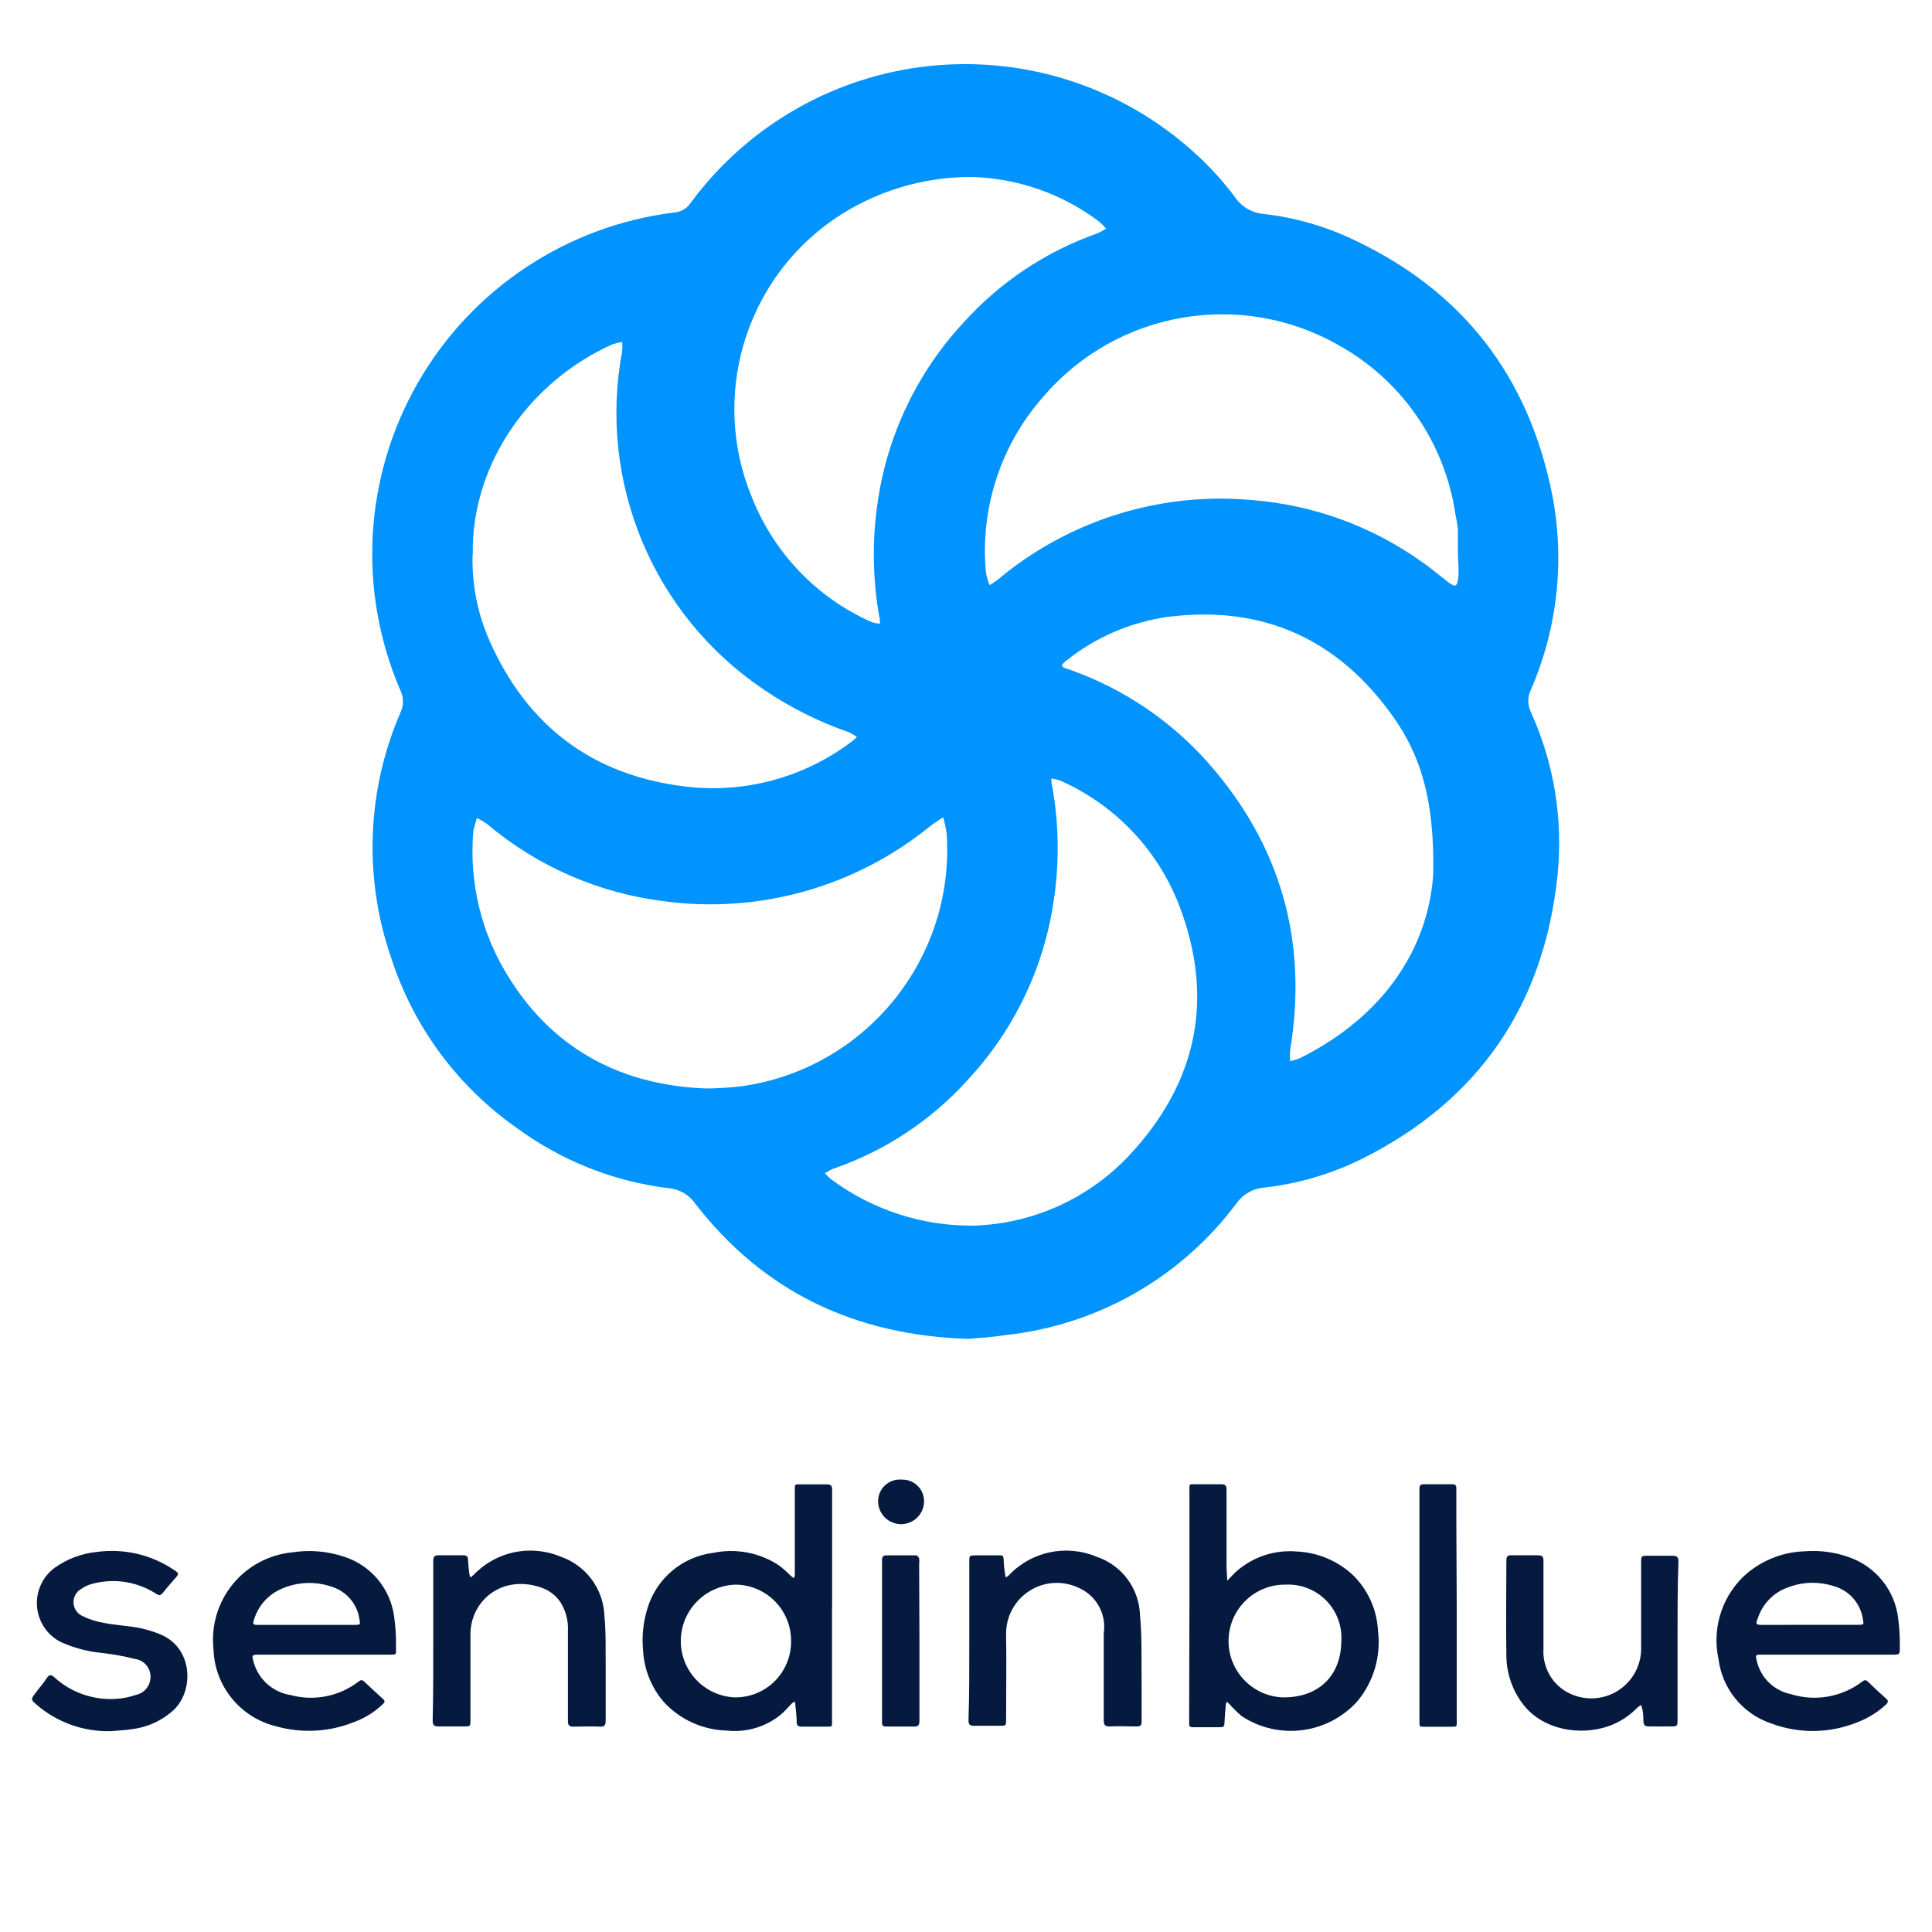
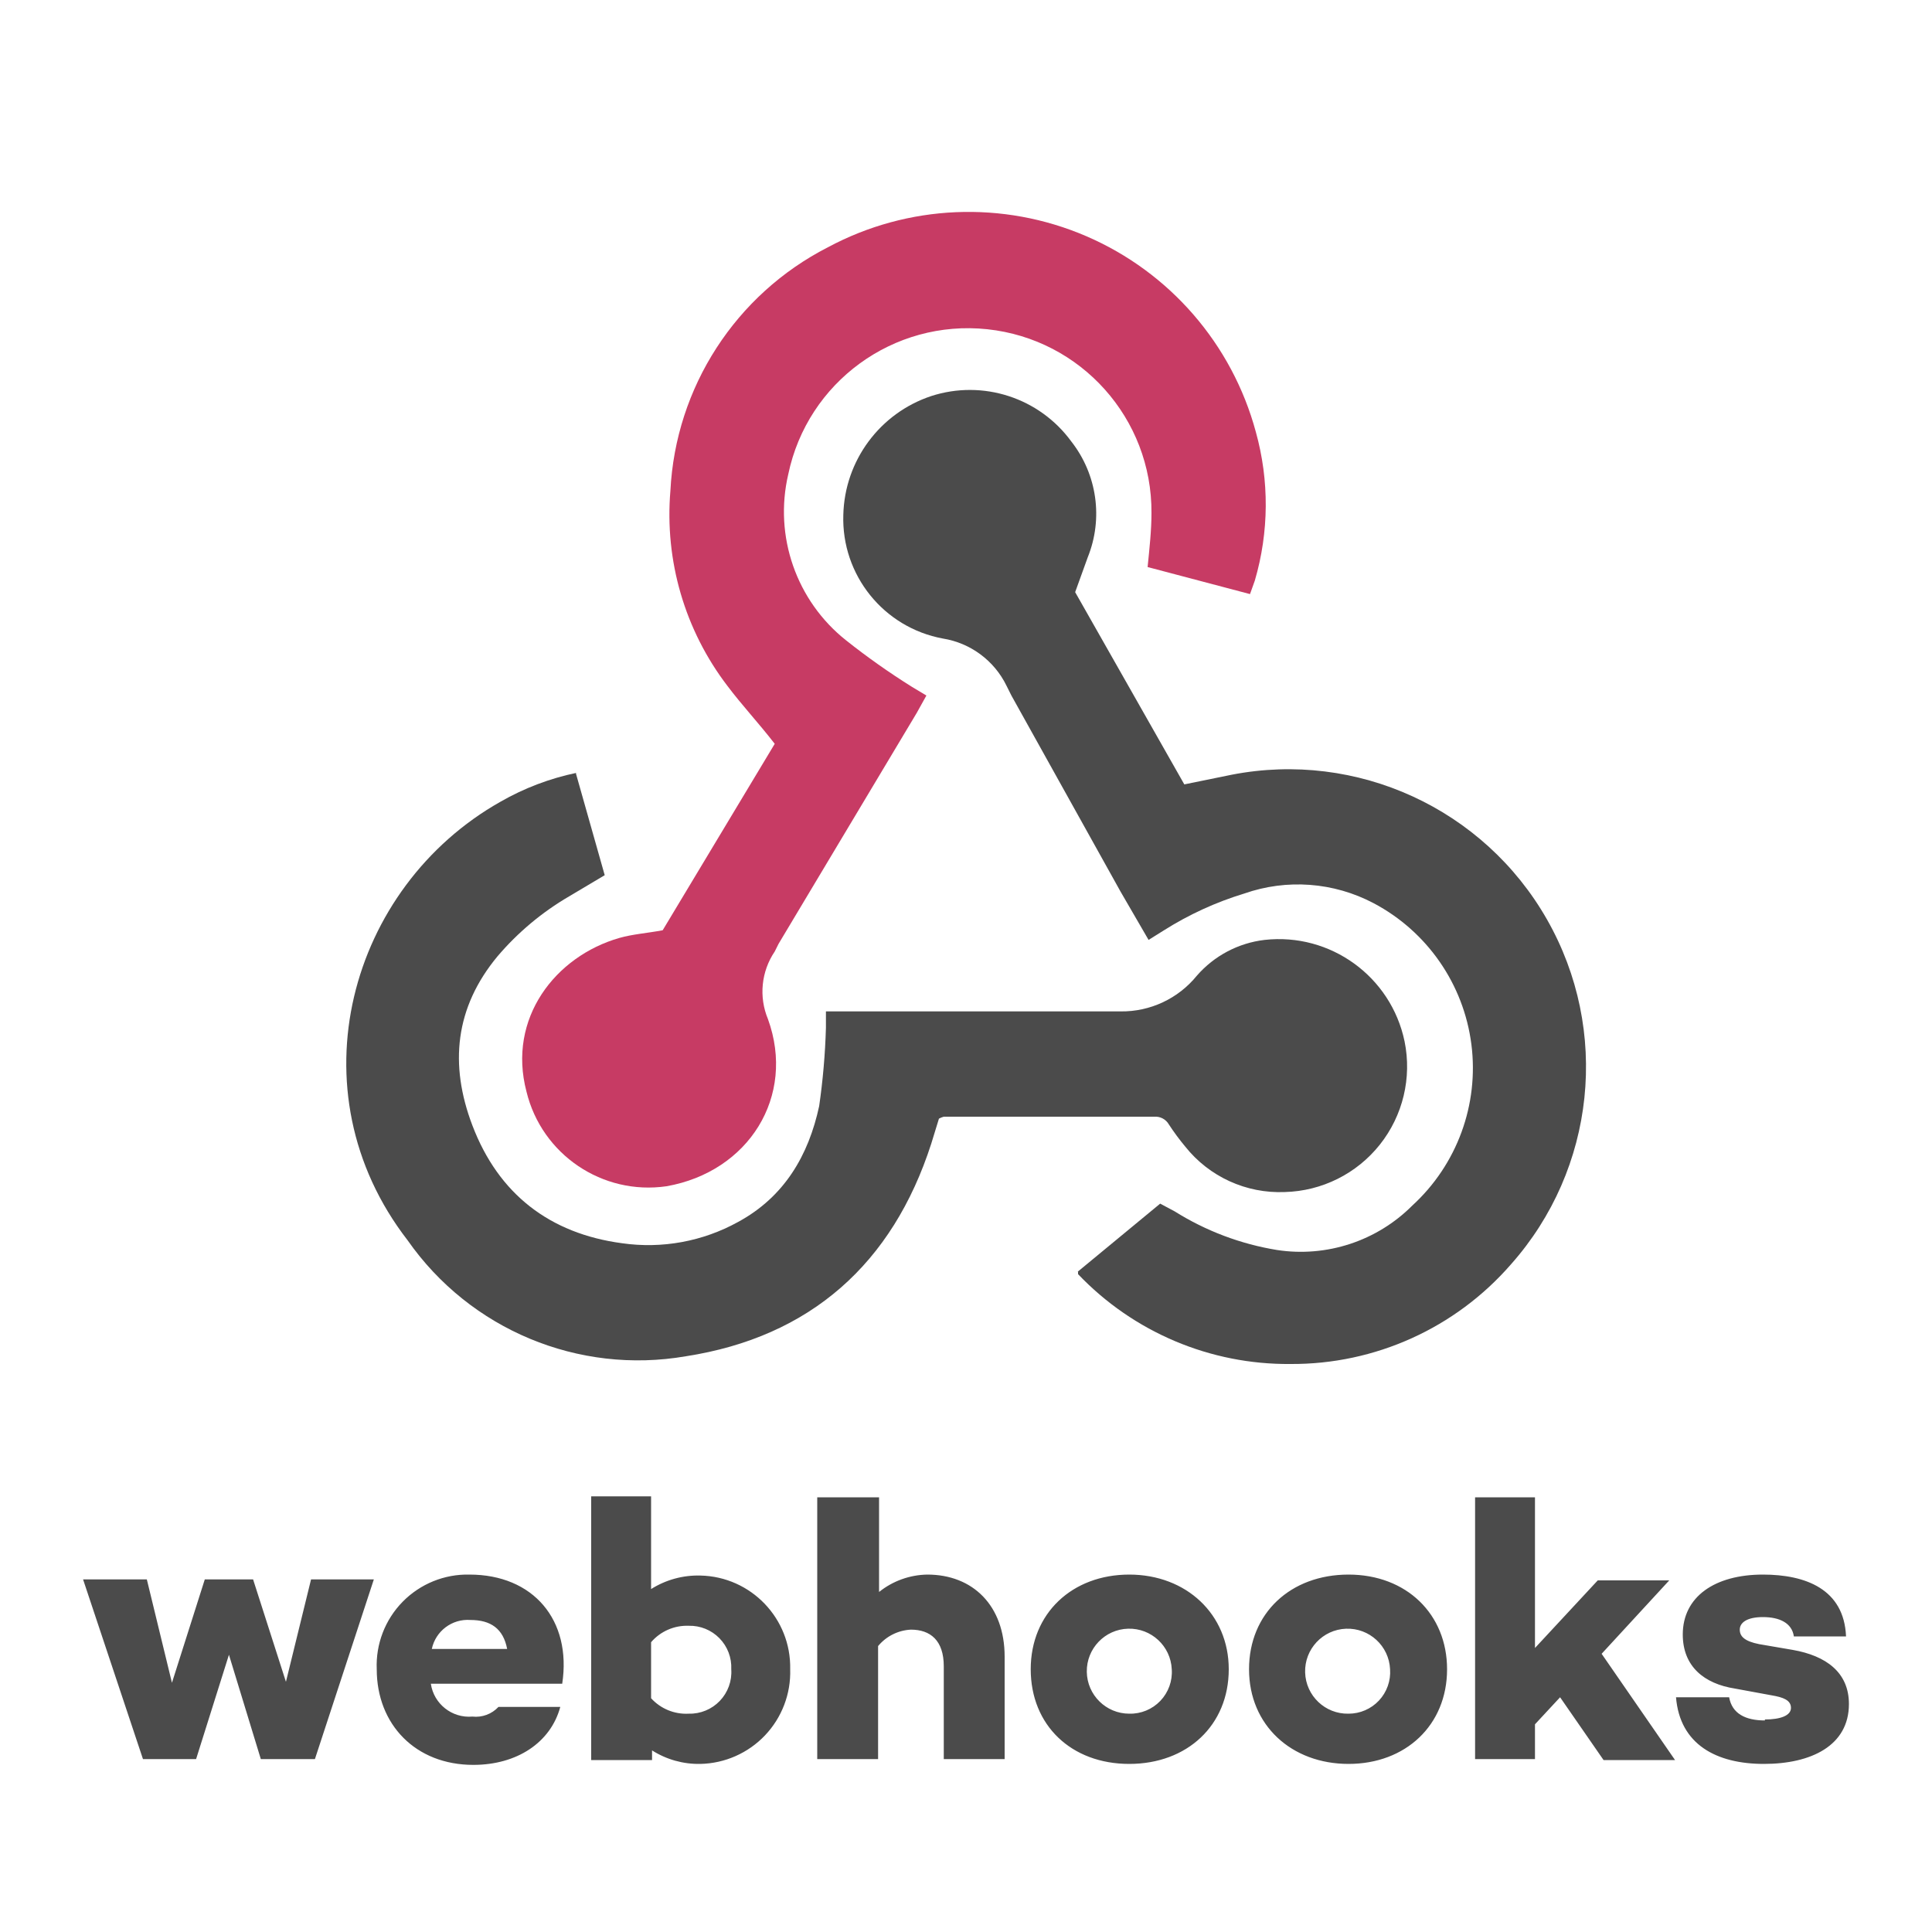
- <svg xmlns="http://www.w3.org/2000/svg" id="Layer_1" data-name="Layer 1" width="200" height="200" viewBox="0 0 200 200">
+ <svg xmlns="http://www.w3.org/2000/svg" id="Layer_1" data-name="Layer 1" viewBox="0 0 200 200">
+   <defs />
  <defs>
-     <style>.cls-1{fill:#0193fe;}.cls-2{fill:#051a3e;}</style>
+     <style>
+       .cls-2{fill:#4b4b4b}
+     </style>
  </defs>
-   <path class="cls-1" d="M100.24,138.6c-11.77-.37-21.19-4.87-28.27-14A3.72,3.72,0,0,0,69.2,123a33.36,33.36,0,0,1-15.63-6.18A34.5,34.5,0,0,1,40.49,99.15a35.07,35.07,0,0,1,1-25.47,2.65,2.65,0,0,0-.08-2.3A35.62,35.62,0,0,1,69.8,22a2.25,2.25,0,0,0,1.7-1,35.29,35.29,0,0,1,52.07-5.26,31.31,31.31,0,0,1,4.26,4.65,4,4,0,0,0,3,1.76A29.17,29.17,0,0,1,140,24.76c11.34,5.28,18.2,14.12,20.66,26.33a34.24,34.24,0,0,1-2.19,20.32,2.63,2.63,0,0,0,0,2.29,32.75,32.75,0,0,1,2.76,16.94c-1.4,13.37-8.11,23.24-20.19,29.3a30.5,30.5,0,0,1-10.19,3,3.93,3.93,0,0,0-2.89,1.68,34.36,34.36,0,0,1-23.82,13.58C102.77,138.42,101.37,138.5,100.24,138.6ZM73.16,112.68a35.13,35.13,0,0,0,3.67-.24A24.73,24.73,0,0,0,98,86.32a10.24,10.24,0,0,0-.37-1.71c-.44.3-.9.57-1.31.89a36,36,0,0,1-27.61,7.79,35,35,0,0,1-18.3-8,6.71,6.71,0,0,0-1.05-.61c-.11.41-.23.81-.34,1.22A.91.91,0,0,0,49,86a24.53,24.53,0,0,0,3.75,15.31C57.51,108.86,64.62,112.38,73.16,112.68Zm77.76-55.45h0c0-.81,0-1.62,0-2.43a14.62,14.62,0,0,0-.26-1.59,24,24,0,0,0-12.11-17.49A24.35,24.35,0,0,0,108.06,41a24.1,24.1,0,0,0-6,18.25,6.08,6.08,0,0,0,.39,1.33c.35-.24.72-.45,1-.71a35.9,35.9,0,0,1,26.08-8.11,35,35,0,0,1,17.6,6.36c1,.68,1.88,1.45,2.82,2.17.71.52.89.46,1-.44S150.92,58.1,150.92,57.23Zm-102,.18a20.69,20.69,0,0,0,1.79,9c3.9,8.74,10.6,13.83,20.14,15a23.79,23.79,0,0,0,17.25-4.59,6,6,0,0,0,.61-.52,4.55,4.55,0,0,0-.78-.48A37.43,37.43,0,0,1,79,71.34a34.52,34.52,0,0,1-14.59-35,5.91,5.91,0,0,0,0-.94,5.62,5.62,0,0,0-1,.24C55.09,39.35,48.79,47.76,48.94,57.41Zm51.71-39.09a25.12,25.12,0,0,0-14.34,4.4,23.89,23.89,0,0,0-8.45,28.77A23.63,23.63,0,0,0,90.23,64.4a3.36,3.36,0,0,0,.86.16c0-.26,0-.52-.08-.78a37,37,0,0,1-.2-11.46,34.58,34.58,0,0,1,9-19,33.66,33.66,0,0,1,13.76-9.15,7.07,7.07,0,0,0,.94-.5,7.08,7.08,0,0,0-.78-.77A22.92,22.92,0,0,0,100.65,18.32Zm47.74,71.82c.1-7.14-1.22-11.79-4.1-15.87-5.69-8.08-13.51-11.67-23.38-10.41a21.65,21.65,0,0,0-10.57,4.58c-.51.4-.52.58.09.78l.46.15A34.45,34.45,0,0,1,125.1,79c7.53,8.57,10.31,18.51,8.45,29.76a8,8,0,0,0,0,1.1,6.11,6.11,0,0,0,1-.31C143.46,105.12,148,97.87,148.39,90.14Zm-47.67,36.74a23,23,0,0,0,16.3-7.39c7-7.53,8.76-16.3,5-25.94a23.28,23.28,0,0,0-12.29-12.76,4.08,4.08,0,0,0-.87-.19c0,.26,0,.52.08.78a36.19,36.19,0,0,1,.15,11.93,34.45,34.45,0,0,1-8.94,18.53A33.24,33.24,0,0,1,86.22,121a6.66,6.66,0,0,0-.83.45,5.38,5.38,0,0,0,.69.66A24.34,24.34,0,0,0,100.72,126.88Z" />
-   <path class="cls-2" d="M86.13,166.22V178c0,.81.1.74-.75.74s-1.59,0-2.38,0c-.4,0-.52-.12-.53-.5,0-.6-.09-1.2-.14-1.8,0-.1,0-.19-.07-.29a1.13,1.13,0,0,0-.26.16c-.41.4-.77.86-1.21,1.22a7.54,7.54,0,0,1-5.53,1.62,9.21,9.21,0,0,1-6.49-2.9,8.86,8.86,0,0,1-2.2-5.44,11,11,0,0,1,.45-4.3,8.16,8.16,0,0,1,6.82-5.76,9,9,0,0,1,6.83,1.32,12.51,12.51,0,0,1,1.22,1.09,3.37,3.37,0,0,0,.31.21,1.84,1.84,0,0,0,.08-.38c0-1.27,0-2.53,0-3.79v-4.85c0-.77-.06-.69.72-.69s1.7,0,2.55,0c.45,0,.6.11.59.59,0,2.1,0,4.21,0,6.32v5.67Zm-4.24,3.7a5.8,5.8,0,0,0-5.7-5.88A5.84,5.84,0,0,0,76,175.71,5.75,5.75,0,0,0,81.89,169.92Z" />
-   <path class="cls-2" d="M123.13,166.18q0-5.88,0-11.76c0-.89-.11-.76.79-.77s1.65,0,2.47,0c.46,0,.59.12.58.59,0,2.58,0,5.15,0,7.73,0,.55.05,1.11.08,1.66.36-.36.69-.76,1.08-1.08a8.37,8.37,0,0,1,6.1-1.94A9.13,9.13,0,0,1,140,163a8.65,8.65,0,0,1,2.65,5.84,9.55,9.55,0,0,1-2.13,7.27,9.26,9.26,0,0,1-12,1.53,13.8,13.8,0,0,1-1.33-1.32,1.3,1.3,0,0,0-.18-.15.91.91,0,0,0-.11.25c-.06.66-.12,1.31-.15,2,0,.28-.11.38-.39.38h-2.88c-.28,0-.4-.1-.38-.38a5.61,5.61,0,0,0,0-.58Zm15.72,3.8a5.51,5.51,0,0,0-5.71-5.94,5.84,5.84,0,0,0-.44,11.67C136.4,175.79,138.78,173.57,138.85,170Z" />
-   <path class="cls-2" d="M33.55,171.29H26.89c-.82,0-.86,0-.62.83a4.74,4.74,0,0,0,3.8,3.35,8.09,8.09,0,0,0,7.07-1.41c.28-.22.42-.12.61.06.62.58,1.24,1.17,1.87,1.73.25.22.25.34,0,.57a8.56,8.56,0,0,1-3,1.86,12.52,12.52,0,0,1-8.06.42,8.48,8.48,0,0,1-6.46-8,9.08,9.08,0,0,1,8.14-10,11.4,11.4,0,0,1,5.35.44,7.55,7.55,0,0,1,5.21,6.2,18.92,18.92,0,0,1,.19,3.19c0,.81.12.76-.74.76-2,0-4.06,0-6.09,0Zm-1.79-3.08h0c1.64,0,3.27,0,4.91,0,.63,0,.65,0,.53-.65a4.13,4.13,0,0,0-2.86-3.3,7.11,7.11,0,0,0-5.21.22,5.05,5.05,0,0,0-2.82,3.14c-.18.55-.14.59.46.59Z" />
-   <path class="cls-2" d="M189.15,171.29h-6.74c-.71,0-.71,0-.53.72a4.55,4.55,0,0,0,3.48,3.36,8.18,8.18,0,0,0,7.4-1.28c.24-.19.38-.22.61,0,.6.59,1.22,1.17,1.86,1.73.28.25.26.4,0,.64a9,9,0,0,1-2.91,1.81,12.27,12.27,0,0,1-9,.13,8.09,8.09,0,0,1-5.42-6.65,9.18,9.18,0,0,1,2.43-8.4,9.7,9.7,0,0,1,6.5-2.76,11,11,0,0,1,4.52.59,7.66,7.66,0,0,1,5.16,6.44,20.83,20.83,0,0,1,.16,2.86c0,.81,0,.81-.81.81Zm-1.79-3.09h5c.59,0,.6,0,.48-.62a4.18,4.18,0,0,0-3.06-3.4,7.11,7.11,0,0,0-4.75.17,5,5,0,0,0-3,3c-.33.84-.31.86.56.86C184.2,168.21,185.78,168.2,187.36,168.2Z" />
-   <path class="cls-2" d="M100.34,169.83c0-2.72,0-5.43,0-8.15,0-.66,0-.66.66-.67h2.14c.69,0,.75-.1.77.68,0,.41.08.82.13,1.23a2.57,2.57,0,0,0,.08.38,2.18,2.18,0,0,0,.31-.22,8.15,8.15,0,0,1,9.08-1.93,6.58,6.58,0,0,1,4.5,6c.22,2.35.14,4.74.17,7.11,0,1.31,0,2.62,0,3.93,0,.36-.07.54-.5.53-.93,0-1.87-.05-2.8,0-.52,0-.62-.16-.62-.65,0-3,0-6,0-9a4.4,4.4,0,0,0-2.58-4.69,5.25,5.25,0,0,0-7.53,4.82c.05,2.93,0,5.86,0,8.79,0,.66,0,.66-.67.66-.88,0-1.75,0-2.63,0-.47,0-.6-.13-.59-.6C100.35,175.37,100.34,172.6,100.34,169.83Z" />
-   <path class="cls-2" d="M44.85,169.79c0-2.72,0-5.43,0-8.14,0-.52.13-.67.64-.65.82,0,1.64,0,2.46,0,.35,0,.49.11.5.47a14.61,14.61,0,0,0,.14,1.47,1.61,1.61,0,0,0,.1.36,3.65,3.65,0,0,0,.31-.24,8.12,8.12,0,0,1,9-1.93,6.74,6.74,0,0,1,4.57,6.17c.17,1.71.11,3.45.13,5.17,0,1.87,0,3.73,0,5.6,0,.47-.07.7-.62.67-.9-.05-1.81,0-2.71,0-.49,0-.58-.17-.58-.61,0-3.1,0-6.2,0-9.29a5.1,5.1,0,0,0-.73-2.91,3.88,3.88,0,0,0-1.88-1.53c-4.08-1.52-7.5,1.22-7.48,4.84,0,2.93,0,5.86,0,8.79,0,.69,0,.69-.72.69s-1.7,0-2.55,0c-.49,0-.65-.12-.64-.64C44.86,175.33,44.85,172.56,44.85,169.79Z" />
-   <path class="cls-2" d="M173.66,169.88v8.06c0,.77,0,.77-.73.78s-1.49,0-2.22,0c-.38,0-.56-.1-.58-.49s0-.82-.1-1.23a2.5,2.5,0,0,0-.16-.51,3.8,3.8,0,0,0-.38.29,7.65,7.65,0,0,1-3,1.92c-2.89,1-6.7.41-8.76-2.19a8.35,8.35,0,0,1-1.79-5.1c-.06-3.29,0-6.58,0-9.87,0-.43.13-.56.55-.54.91,0,1.81,0,2.72,0,.5,0,.57.18.57.61,0,3,0,6,0,9a4.88,4.88,0,0,0,1.09,3.44,4.8,4.8,0,0,0,1.74,1.31,5.16,5.16,0,0,0,7.28-4.85c0-2.91,0-5.81,0-8.72,0-.74,0-.74.77-.74s1.64,0,2.46,0c.53,0,.63.17.63.66C173.65,164.4,173.66,167.14,173.66,169.88Z" />
-   <path class="cls-2" d="M11.47,179.21a11.32,11.32,0,0,1-7.72-2.77c-.57-.52-.57-.52-.1-1.15s.81-1,1.19-1.57c.23-.33.4-.42.76-.11a8.62,8.62,0,0,0,6.49,2.25,7.65,7.65,0,0,0,2-.41,1.89,1.89,0,0,0,1.49-1.84A1.84,1.84,0,0,0,14,171.74a27,27,0,0,0-3.46-.63A13.34,13.34,0,0,1,6.33,170a4.53,4.53,0,0,1-.66-7.71A9,9,0,0,1,10,160.66a11.49,11.49,0,0,1,8,1.85c.55.37.55.39.13.88s-.8.9-1.17,1.38-.49.42-.92.14a8.23,8.23,0,0,0-6.31-1,3.79,3.79,0,0,0-1.34.58,1.58,1.58,0,0,0,.1,2.78,8,8,0,0,0,2.31.74c1.16.23,2.34.28,3.5.49a12.08,12.08,0,0,1,2.2.65c3.48,1.36,3.6,5.75,1.56,7.79A7.78,7.78,0,0,1,13.68,179C13,179.11,12.21,179.14,11.47,179.21Z" />
-   <path class="cls-2" d="M150.8,166.22V178c0,.83.1.74-.75.75h-2.3c-.88,0-.81.09-.81-.78V154.6c0-.2,0-.39,0-.58s.12-.37.39-.37c1,0,2,0,3,0,.39,0,.44.18.43.49,0,1.13,0,2.25,0,3.37Z" />
-   <path class="cls-2" d="M95.18,169.89c0,2.74,0,5.48,0,8.21,0,.53-.15.65-.64.63-.93,0-1.86,0-2.79,0-.31,0-.47-.09-.44-.42,0-.16,0-.32,0-.49V161.88c0-.17,0-.33,0-.5s.13-.37.4-.37c1,0,2.08,0,3.12,0,.12,0,.28.19.32.32a1.81,1.81,0,0,1,0,.57Z" />
-   <path class="cls-2" d="M93.33,153.17a2.24,2.24,0,0,1,2.33,2.23,2.38,2.38,0,0,1-4.76,0A2.24,2.24,0,0,1,93.33,153.17Z" />
+   <path fill="#c73b64" d="M80.2 77c-1.7-2.2-3.4-4-4.9-6a29.2 29.2 0 01-5.9-20.2 30 30 0 0116.3-25.2A30.8 30.8 0 01130 44.7a28 28 0 01-.1 15.4l-.5 1.4-10.6-2.8c.2-2 .4-3.8.4-5.6a19 19 0 00-37.6-4 17 17 0 006 17.2 74.5 74.5 0 006.8 4.8l1.5.9-1 1.8-14.3 23.9-.4.8a7.4 7.4 0 00-.7 7c2.9 8-2 15.8-10.5 17.3a13 13 0 01-14.5-9.8c-2-7.6 3-14 9.6-15.9 1.4-.4 2.9-.5 4.5-.8z" />
+   <path d="M59.6 80l3 10.6-3.7 2.2a28.8 28.8 0 00-7.4 6.2c-4.4 5.3-5 11.2-2.6 17.5 2.7 7.1 8 11.2 15.5 12.2a19.2 19.2 0 0012-2.2c4.8-2.6 7.3-6.9 8.4-12a71 71 0 00.7-8.1v-1.7H116a10 10 0 007.9-3.7 11 11 0 017-3.7 13.3 13.3 0 0114.5 10.5 13 13 0 01-12.4 15.6 12.5 12.5 0 01-10.3-4.7 24.5 24.5 0 01-1.7-2.3 1.6 1.6 0 00-1.5-.8H97.7a2.4 2.4 0 00-.5.2l-.8 2.6c-4 12.4-12.5 20-25.4 22a29.1 29.1 0 01-28.8-12c-12-15.5-6-36.6 9.6-45.4a26.8 26.8 0 017.9-3z" class="cls-2" />
+   <path d="M111.5 131.7l8.6-7.1 1.5.8a28.6 28.6 0 0010.6 4 16.3 16.3 0 0014-4.6 19.3 19.3 0 00-4-31.3 16.8 16.8 0 00-13.4-1 34.2 34.2 0 00-8.3 3.8l-1.6 1-2.9-5L104.7 72l-.5-1a8.9 8.9 0 00-6.6-4.9 12.6 12.6 0 01-10.3-12.8 13.3 13.3 0 019.1-12.3 13 13 0 0114.5 4.7 12.1 12.1 0 011.7 12l-1.3 3.6 11.3 19.9 4.9-1a30.8 30.8 0 0128.9 50.7 30 30 0 01-22.8 10.3 30 30 0 01-22-9.3v-.3zM38.7 163.5l-6.1 18.6H27l-3.3-10.8-3.4 10.8h-5.5l-6.2-18.6h6.6l2.6 10.7 3.4-10.7h5l3.4 10.6 2.6-10.6zM58.1 174.3H44.6a4 4 0 004.3 3.4 3.2 3.2 0 002.7-1H58c-1 3.7-4.5 6-9 6-6 0-10-4.2-10-9.9a9.4 9.4 0 019.6-9.8c6.6 0 10.6 4.7 9.6 11.3zm-13.4-3.6h7.8c-.4-2.1-1.7-3-3.8-3a3.8 3.8 0 00-4 3zM81.8 172.8a9.5 9.5 0 01-9.3 9.8 9 9 0 01-5-1.4v1h-6.3v-27.3h6.2v9.6a9.1 9.1 0 015.1-1.4 9.5 9.5 0 019.3 9.7zm-6.1 0a4.3 4.3 0 00-4.4-4.5 4.9 4.9 0 00-3.9 1.7v5.8a4.9 4.9 0 003.9 1.6 4.3 4.3 0 004.4-4.6zM104 171.5v10.6h-6.3v-9.6c0-2.7-1.4-3.8-3.4-3.8a4.7 4.7 0 00-3.4 1.7v11.7h-6.3V155H91v9.8A8.2 8.2 0 0196 163c4.7 0 8 3.2 8 8.5zM127.2 172.8c0 5.8-4.3 9.8-10.3 9.8s-10.2-4-10.2-9.8 4.3-9.8 10.2-9.8 10.3 4.1 10.3 9.8zm-5.9 0a4.4 4.4 0 10-4.4 4.6 4.3 4.3 0 004.4-4.6zM149.8 172.8c0 5.8-4.3 9.8-10.2 9.8s-10.3-4-10.3-9.8 4.3-9.8 10.3-9.8 10.2 4.1 10.2 9.8zm-5.9 0a4.4 4.4 0 10-4.3 4.6 4.3 4.3 0 004.3-4.6zM161.5 175.7l-2.6 2.8v3.6h-6.2V155h6.2v15.6l6.5-7h7.4l-7 7.6 7.6 11H166zM182.7 178c1.6 0 2.7-.4 2.7-1.2s-.8-1.1-2-1.3l-3.8-.7c-3.2-.5-5.4-2.3-5.4-5.6 0-3.9 3.3-6.2 8.3-6.2 4.4 0 8.4 1.5 8.6 6.4h-5.4c-.2-1.4-1.5-2-3.2-2s-2.4.6-2.4 1.3.5 1.2 2 1.5l3.5.6c3.4.6 5.8 2.3 5.8 5.6 0 4.3-3.9 6.2-8.8 6.2s-8.7-2-9.1-6.9h5.5c.3 1.7 1.7 2.4 3.7 2.4z" class="cls-2" />
</svg>
